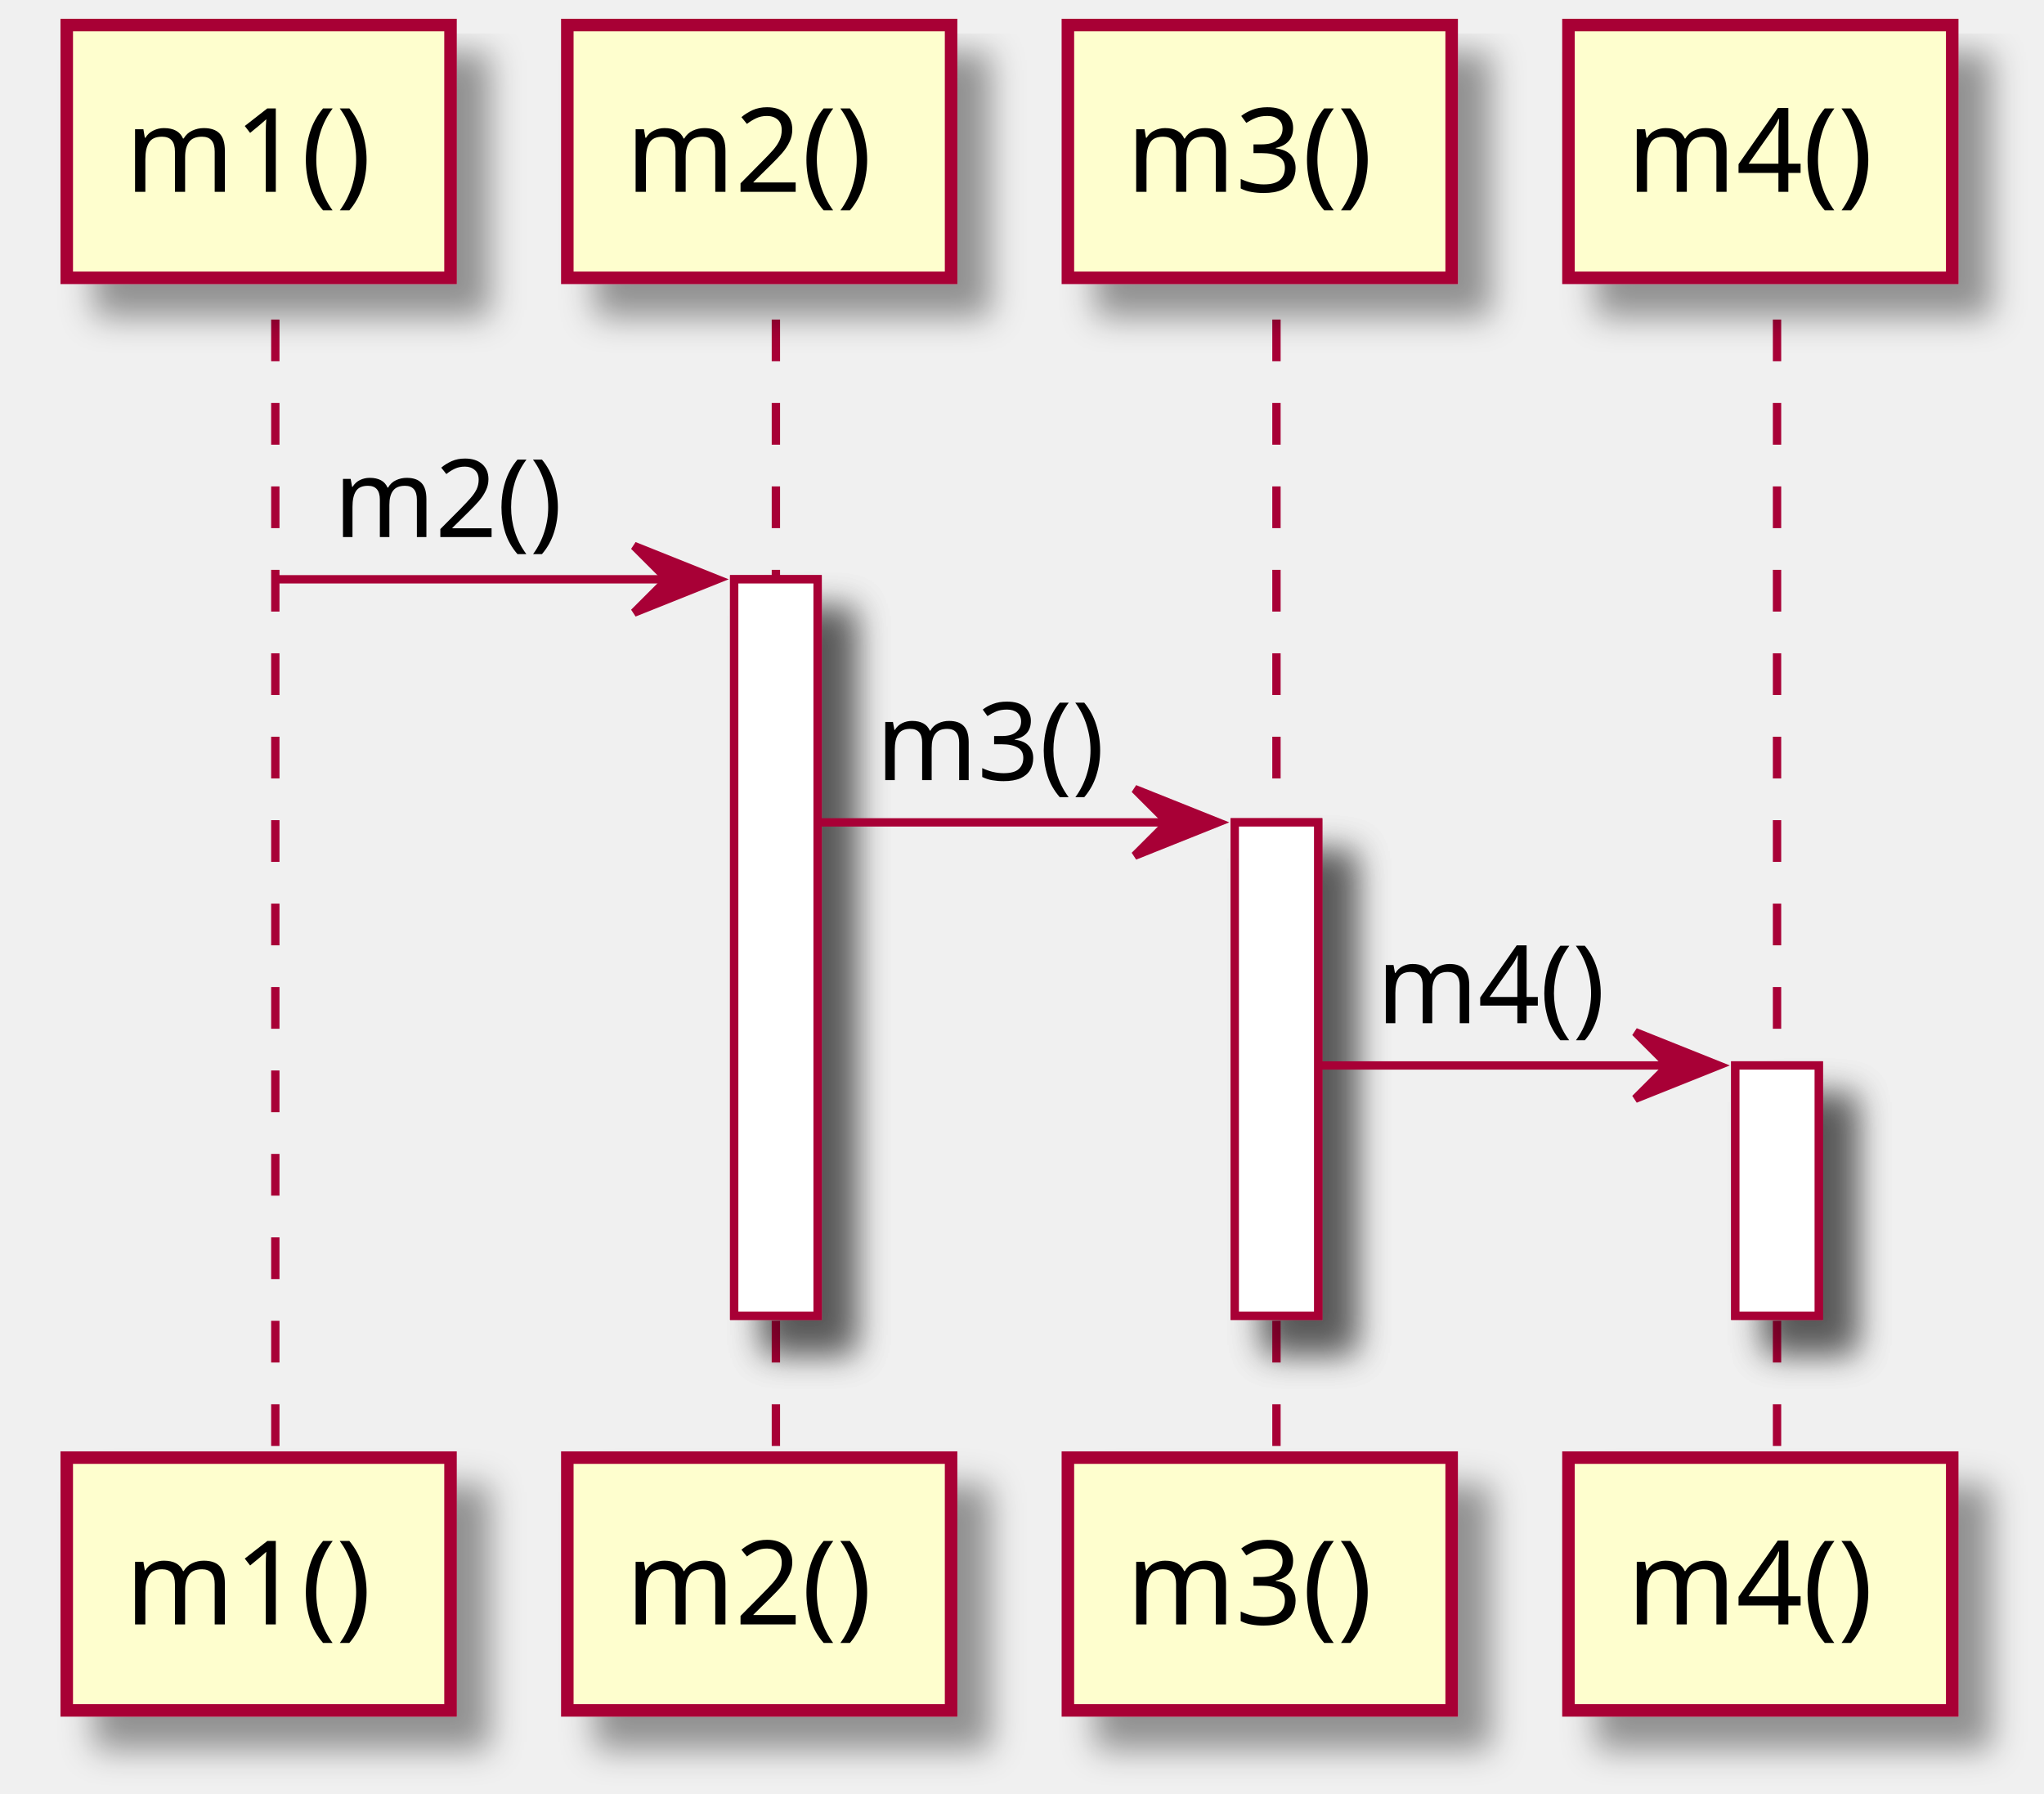
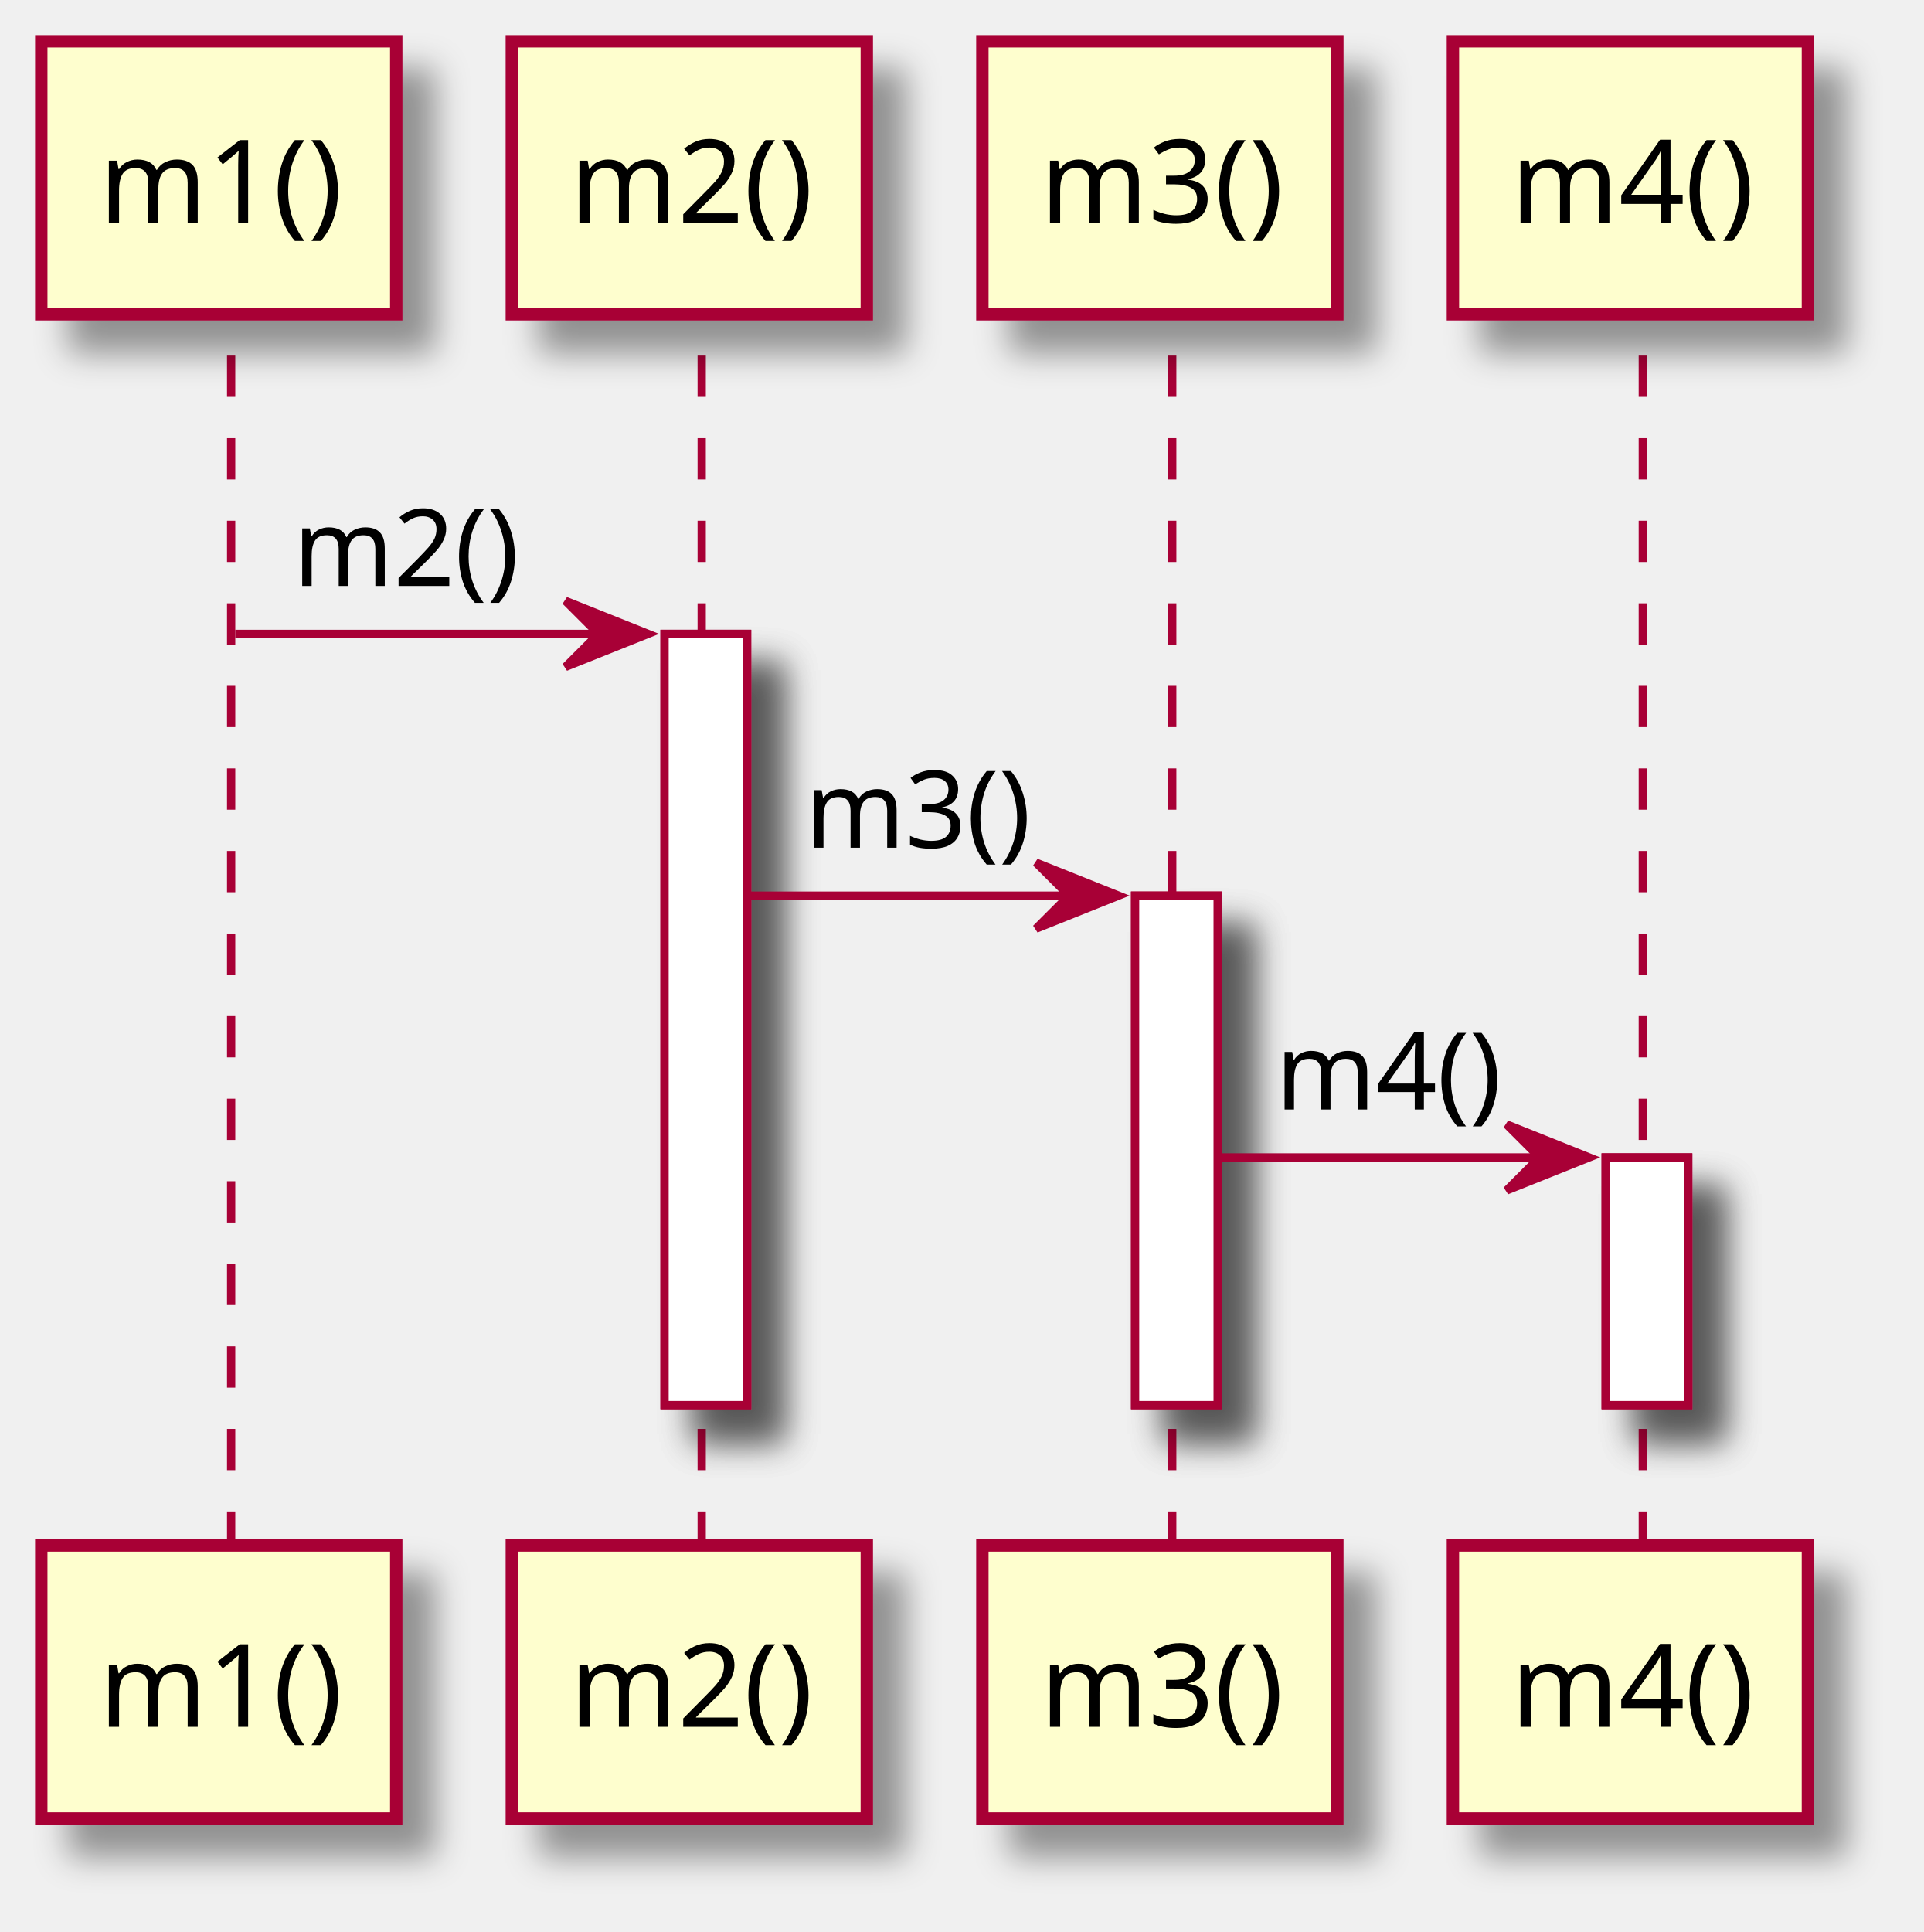
- <svg xmlns="http://www.w3.org/2000/svg" contentScriptType="application/ecmascript" contentStyleType="text/css" height="215px" preserveAspectRatio="none" style="width:245px;height:215px;" version="1.1" viewBox="0 0 245 215" width="245px" zoomAndPan="magnify">
+ <svg xmlns="http://www.w3.org/2000/svg" contentScriptType="application/ecmascript" contentStyleType="text/css" height="234px" preserveAspectRatio="none" style="width:233px;height:234px;background:#FFFFFF;" version="1.1" viewBox="0 0 233 234" width="233px" zoomAndPan="magnify">
  <defs>
    <filter height="300%" id="f1h6rcnhho7xwx" width="300%" x="-1" y="-1">
      <feGaussianBlur result="blurOut" stdDeviation="2.0" />
      <feColorMatrix in="blurOut" result="blurOut2" type="matrix" values="0 0 0 0 0 0 0 0 0 0 0 0 0 0 0 0 0 0 .4 0" />
      <feOffset dx="4.0" dy="4.0" in="blurOut2" result="blurOut3" />
      <feBlend in="SourceGraphic" in2="blurOut3" mode="normal" />
    </filter>
    <style type="text/css">a:hover { text-decoration: underline; }</style>
  </defs>
  <g>
-     <rect fill="#FFFFFF" filter="url(#f1h6rcnhho7xwx)" height="88.266" style="stroke: #A80036; stroke-width: 1.0;" width="10" x="88" y="69.43" />
-     <rect fill="#FFFFFF" filter="url(#f1h6rcnhho7xwx)" height="59.133" style="stroke: #A80036; stroke-width: 1.0;" width="10" x="148" y="98.562" />
-     <rect fill="#FFFFFF" filter="url(#f1h6rcnhho7xwx)" height="30" style="stroke: #A80036; stroke-width: 1.0;" width="10" x="208" y="127.695" />
-     <line style="stroke: #A80036; stroke-width: 1.0; stroke-dasharray: 5.0,5.0;" x1="33" x2="33" y1="38.297" y2="175.695" />
-     <line style="stroke: #A80036; stroke-width: 1.0; stroke-dasharray: 5.0,5.0;" x1="93" x2="93" y1="38.297" y2="175.695" />
-     <line style="stroke: #A80036; stroke-width: 1.0; stroke-dasharray: 5.0,5.0;" x1="153" x2="153" y1="38.297" y2="175.695" />
-     <line style="stroke: #A80036; stroke-width: 1.0; stroke-dasharray: 5.0,5.0;" x1="213" x2="213" y1="38.297" y2="175.695" />
-     <rect fill="#FEFECE" filter="url(#f1h6rcnhho7xwx)" height="30.297" style="stroke: #A80036; stroke-width: 1.5;" width="46" x="8" y="3" />
-     <text fill="#000000" font-family="sans-serif" font-size="14" lengthAdjust="spacingAndGlyphs" textLength="32" x="15" y="22.995">m1()</text>
-     <rect fill="#FEFECE" filter="url(#f1h6rcnhho7xwx)" height="30.297" style="stroke: #A80036; stroke-width: 1.5;" width="46" x="8" y="174.695" />
-     <text fill="#000000" font-family="sans-serif" font-size="14" lengthAdjust="spacingAndGlyphs" textLength="32" x="15" y="194.69">m1()</text>
-     <rect fill="#FEFECE" filter="url(#f1h6rcnhho7xwx)" height="30.297" style="stroke: #A80036; stroke-width: 1.5;" width="46" x="68" y="3" />
-     <text fill="#000000" font-family="sans-serif" font-size="14" lengthAdjust="spacingAndGlyphs" textLength="32" x="75" y="22.995">m2()</text>
-     <rect fill="#FEFECE" filter="url(#f1h6rcnhho7xwx)" height="30.297" style="stroke: #A80036; stroke-width: 1.5;" width="46" x="68" y="174.695" />
-     <text fill="#000000" font-family="sans-serif" font-size="14" lengthAdjust="spacingAndGlyphs" textLength="32" x="75" y="194.69">m2()</text>
-     <rect fill="#FEFECE" filter="url(#f1h6rcnhho7xwx)" height="30.297" style="stroke: #A80036; stroke-width: 1.5;" width="46" x="128" y="3" />
-     <text fill="#000000" font-family="sans-serif" font-size="14" lengthAdjust="spacingAndGlyphs" textLength="32" x="135" y="22.995">m3()</text>
-     <rect fill="#FEFECE" filter="url(#f1h6rcnhho7xwx)" height="30.297" style="stroke: #A80036; stroke-width: 1.5;" width="46" x="128" y="174.695" />
-     <text fill="#000000" font-family="sans-serif" font-size="14" lengthAdjust="spacingAndGlyphs" textLength="32" x="135" y="194.69">m3()</text>
-     <rect fill="#FEFECE" filter="url(#f1h6rcnhho7xwx)" height="30.297" style="stroke: #A80036; stroke-width: 1.5;" width="46" x="188" y="3" />
-     <text fill="#000000" font-family="sans-serif" font-size="14" lengthAdjust="spacingAndGlyphs" textLength="32" x="195" y="22.995">m4()</text>
-     <rect fill="#FEFECE" filter="url(#f1h6rcnhho7xwx)" height="30.297" style="stroke: #A80036; stroke-width: 1.5;" width="46" x="188" y="174.695" />
-     <text fill="#000000" font-family="sans-serif" font-size="14" lengthAdjust="spacingAndGlyphs" textLength="32" x="195" y="194.69">m4()</text>
-     <rect fill="#FFFFFF" filter="url(#f1h6rcnhho7xwx)" height="88.266" style="stroke: #A80036; stroke-width: 1.0;" width="10" x="88" y="69.43" />
-     <rect fill="#FFFFFF" filter="url(#f1h6rcnhho7xwx)" height="59.133" style="stroke: #A80036; stroke-width: 1.0;" width="10" x="148" y="98.562" />
-     <rect fill="#FFFFFF" filter="url(#f1h6rcnhho7xwx)" height="30" style="stroke: #A80036; stroke-width: 1.0;" width="10" x="208" y="127.695" />
-     <polygon fill="#A80036" points="76,65.43,86,69.43,76,73.43,80,69.43" style="stroke: #A80036; stroke-width: 1.0;" />
-     <line style="stroke: #A80036; stroke-width: 1.0;" x1="33" x2="82" y1="69.43" y2="69.43" />
-     <text fill="#000000" font-family="sans-serif" font-size="13" lengthAdjust="spacingAndGlyphs" textLength="31" x="40" y="64.364">m2()</text>
-     <polygon fill="#A80036" points="136,94.562,146,98.562,136,102.562,140,98.562" style="stroke: #A80036; stroke-width: 1.0;" />
-     <line style="stroke: #A80036; stroke-width: 1.0;" x1="98" x2="142" y1="98.562" y2="98.562" />
-     <text fill="#000000" font-family="sans-serif" font-size="13" lengthAdjust="spacingAndGlyphs" textLength="31" x="105" y="93.497">m3()</text>
-     <polygon fill="#A80036" points="196,123.695,206,127.695,196,131.695,200,127.695" style="stroke: #A80036; stroke-width: 1.0;" />
-     <line style="stroke: #A80036; stroke-width: 1.0;" x1="158" x2="202" y1="127.695" y2="127.695" />
-     <text fill="#000000" font-family="sans-serif" font-size="13" lengthAdjust="spacingAndGlyphs" textLength="31" x="165" y="122.629">m4()</text>
+     <rect fill="#FFFFFF" filter="url(#f1h6rcnhho7xwx)" height="93.412" style="stroke:#A80036;stroke-width:1.0;" width="10" x="80.5" y="76.774" />
+     <rect fill="#FFFFFF" filter="url(#f1h6rcnhho7xwx)" height="61.706" style="stroke:#A80036;stroke-width:1.0;" width="10" x="137.5" y="108.48" />
+     <rect fill="#FFFFFF" filter="url(#f1h6rcnhho7xwx)" height="30" style="stroke:#A80036;stroke-width:1.0;" width="10" x="194.5" y="140.186" />
+     <line style="stroke:#A80036;stroke-width:1.0;stroke-dasharray:5.0,5.0;" x1="28" x2="28" y1="43.068" y2="188.186" />
+     <line style="stroke:#A80036;stroke-width:1.0;stroke-dasharray:5.0,5.0;" x1="85" x2="85" y1="43.068" y2="188.186" />
+     <line style="stroke:#A80036;stroke-width:1.0;stroke-dasharray:5.0,5.0;" x1="142" x2="142" y1="43.068" y2="188.186" />
+     <line style="stroke:#A80036;stroke-width:1.0;stroke-dasharray:5.0,5.0;" x1="199" x2="199" y1="43.068" y2="188.186" />
+     <rect fill="#FEFECE" filter="url(#f1h6rcnhho7xwx)" height="33.068" style="stroke:#A80036;stroke-width:1.5;" width="43" x="5" y="5" />
+     <text fill="#000000" font-family="sans-serif" font-size="14" lengthAdjust="spacing" textLength="29" x="12" y="26.966">m1()</text>
+     <rect fill="#FEFECE" filter="url(#f1h6rcnhho7xwx)" height="33.068" style="stroke:#A80036;stroke-width:1.5;" width="43" x="5" y="187.186" />
+     <text fill="#000000" font-family="sans-serif" font-size="14" lengthAdjust="spacing" textLength="29" x="12" y="209.152">m1()</text>
+     <rect fill="#FEFECE" filter="url(#f1h6rcnhho7xwx)" height="33.068" style="stroke:#A80036;stroke-width:1.5;" width="43" x="62" y="5" />
+     <text fill="#000000" font-family="sans-serif" font-size="14" lengthAdjust="spacing" textLength="29" x="69" y="26.966">m2()</text>
+     <rect fill="#FEFECE" filter="url(#f1h6rcnhho7xwx)" height="33.068" style="stroke:#A80036;stroke-width:1.5;" width="43" x="62" y="187.186" />
+     <text fill="#000000" font-family="sans-serif" font-size="14" lengthAdjust="spacing" textLength="29" x="69" y="209.152">m2()</text>
+     <rect fill="#FEFECE" filter="url(#f1h6rcnhho7xwx)" height="33.068" style="stroke:#A80036;stroke-width:1.5;" width="43" x="119" y="5" />
+     <text fill="#000000" font-family="sans-serif" font-size="14" lengthAdjust="spacing" textLength="29" x="126" y="26.966">m3()</text>
+     <rect fill="#FEFECE" filter="url(#f1h6rcnhho7xwx)" height="33.068" style="stroke:#A80036;stroke-width:1.5;" width="43" x="119" y="187.186" />
+     <text fill="#000000" font-family="sans-serif" font-size="14" lengthAdjust="spacing" textLength="29" x="126" y="209.152">m3()</text>
+     <rect fill="#FEFECE" filter="url(#f1h6rcnhho7xwx)" height="33.068" style="stroke:#A80036;stroke-width:1.5;" width="43" x="176" y="5" />
+     <text fill="#000000" font-family="sans-serif" font-size="14" lengthAdjust="spacing" textLength="29" x="183" y="26.966">m4()</text>
+     <rect fill="#FEFECE" filter="url(#f1h6rcnhho7xwx)" height="33.068" style="stroke:#A80036;stroke-width:1.5;" width="43" x="176" y="187.186" />
+     <text fill="#000000" font-family="sans-serif" font-size="14" lengthAdjust="spacing" textLength="29" x="183" y="209.152">m4()</text>
+     <rect fill="#FFFFFF" filter="url(#f1h6rcnhho7xwx)" height="93.412" style="stroke:#A80036;stroke-width:1.0;" width="10" x="80.5" y="76.774" />
+     <rect fill="#FFFFFF" filter="url(#f1h6rcnhho7xwx)" height="61.706" style="stroke:#A80036;stroke-width:1.0;" width="10" x="137.5" y="108.48" />
+     <rect fill="#FFFFFF" filter="url(#f1h6rcnhho7xwx)" height="30" style="stroke:#A80036;stroke-width:1.0;" width="10" x="194.5" y="140.186" />
+     <polygon fill="#A80036" points="68.5,72.774,78.5,76.774,68.5,80.774,72.5,76.774" style="stroke:#A80036;stroke-width:1.0;" />
+     <line style="stroke:#A80036;stroke-width:1.0;" x1="28.5" x2="74.5" y1="76.774" y2="76.774" />
+     <text fill="#000000" font-family="sans-serif" font-size="13" lengthAdjust="spacing" textLength="27" x="35.5" y="70.965">m2()</text>
+     <polygon fill="#A80036" points="125.5,104.48,135.5,108.48,125.5,112.48,129.5,108.48" style="stroke:#A80036;stroke-width:1.0;" />
+     <line style="stroke:#A80036;stroke-width:1.0;" x1="90.5" x2="131.5" y1="108.48" y2="108.48" />
+     <text fill="#000000" font-family="sans-serif" font-size="13" lengthAdjust="spacing" textLength="27" x="97.5" y="102.671">m3()</text>
+     <polygon fill="#A80036" points="182.5,136.186,192.5,140.186,182.5,144.186,186.5,140.186" style="stroke:#A80036;stroke-width:1.0;" />
+     <line style="stroke:#A80036;stroke-width:1.0;" x1="147.5" x2="188.5" y1="140.186" y2="140.186" />
+     <text fill="#000000" font-family="sans-serif" font-size="13" lengthAdjust="spacing" textLength="27" x="154.5" y="134.377">m4()</text>
  </g>
</svg>
